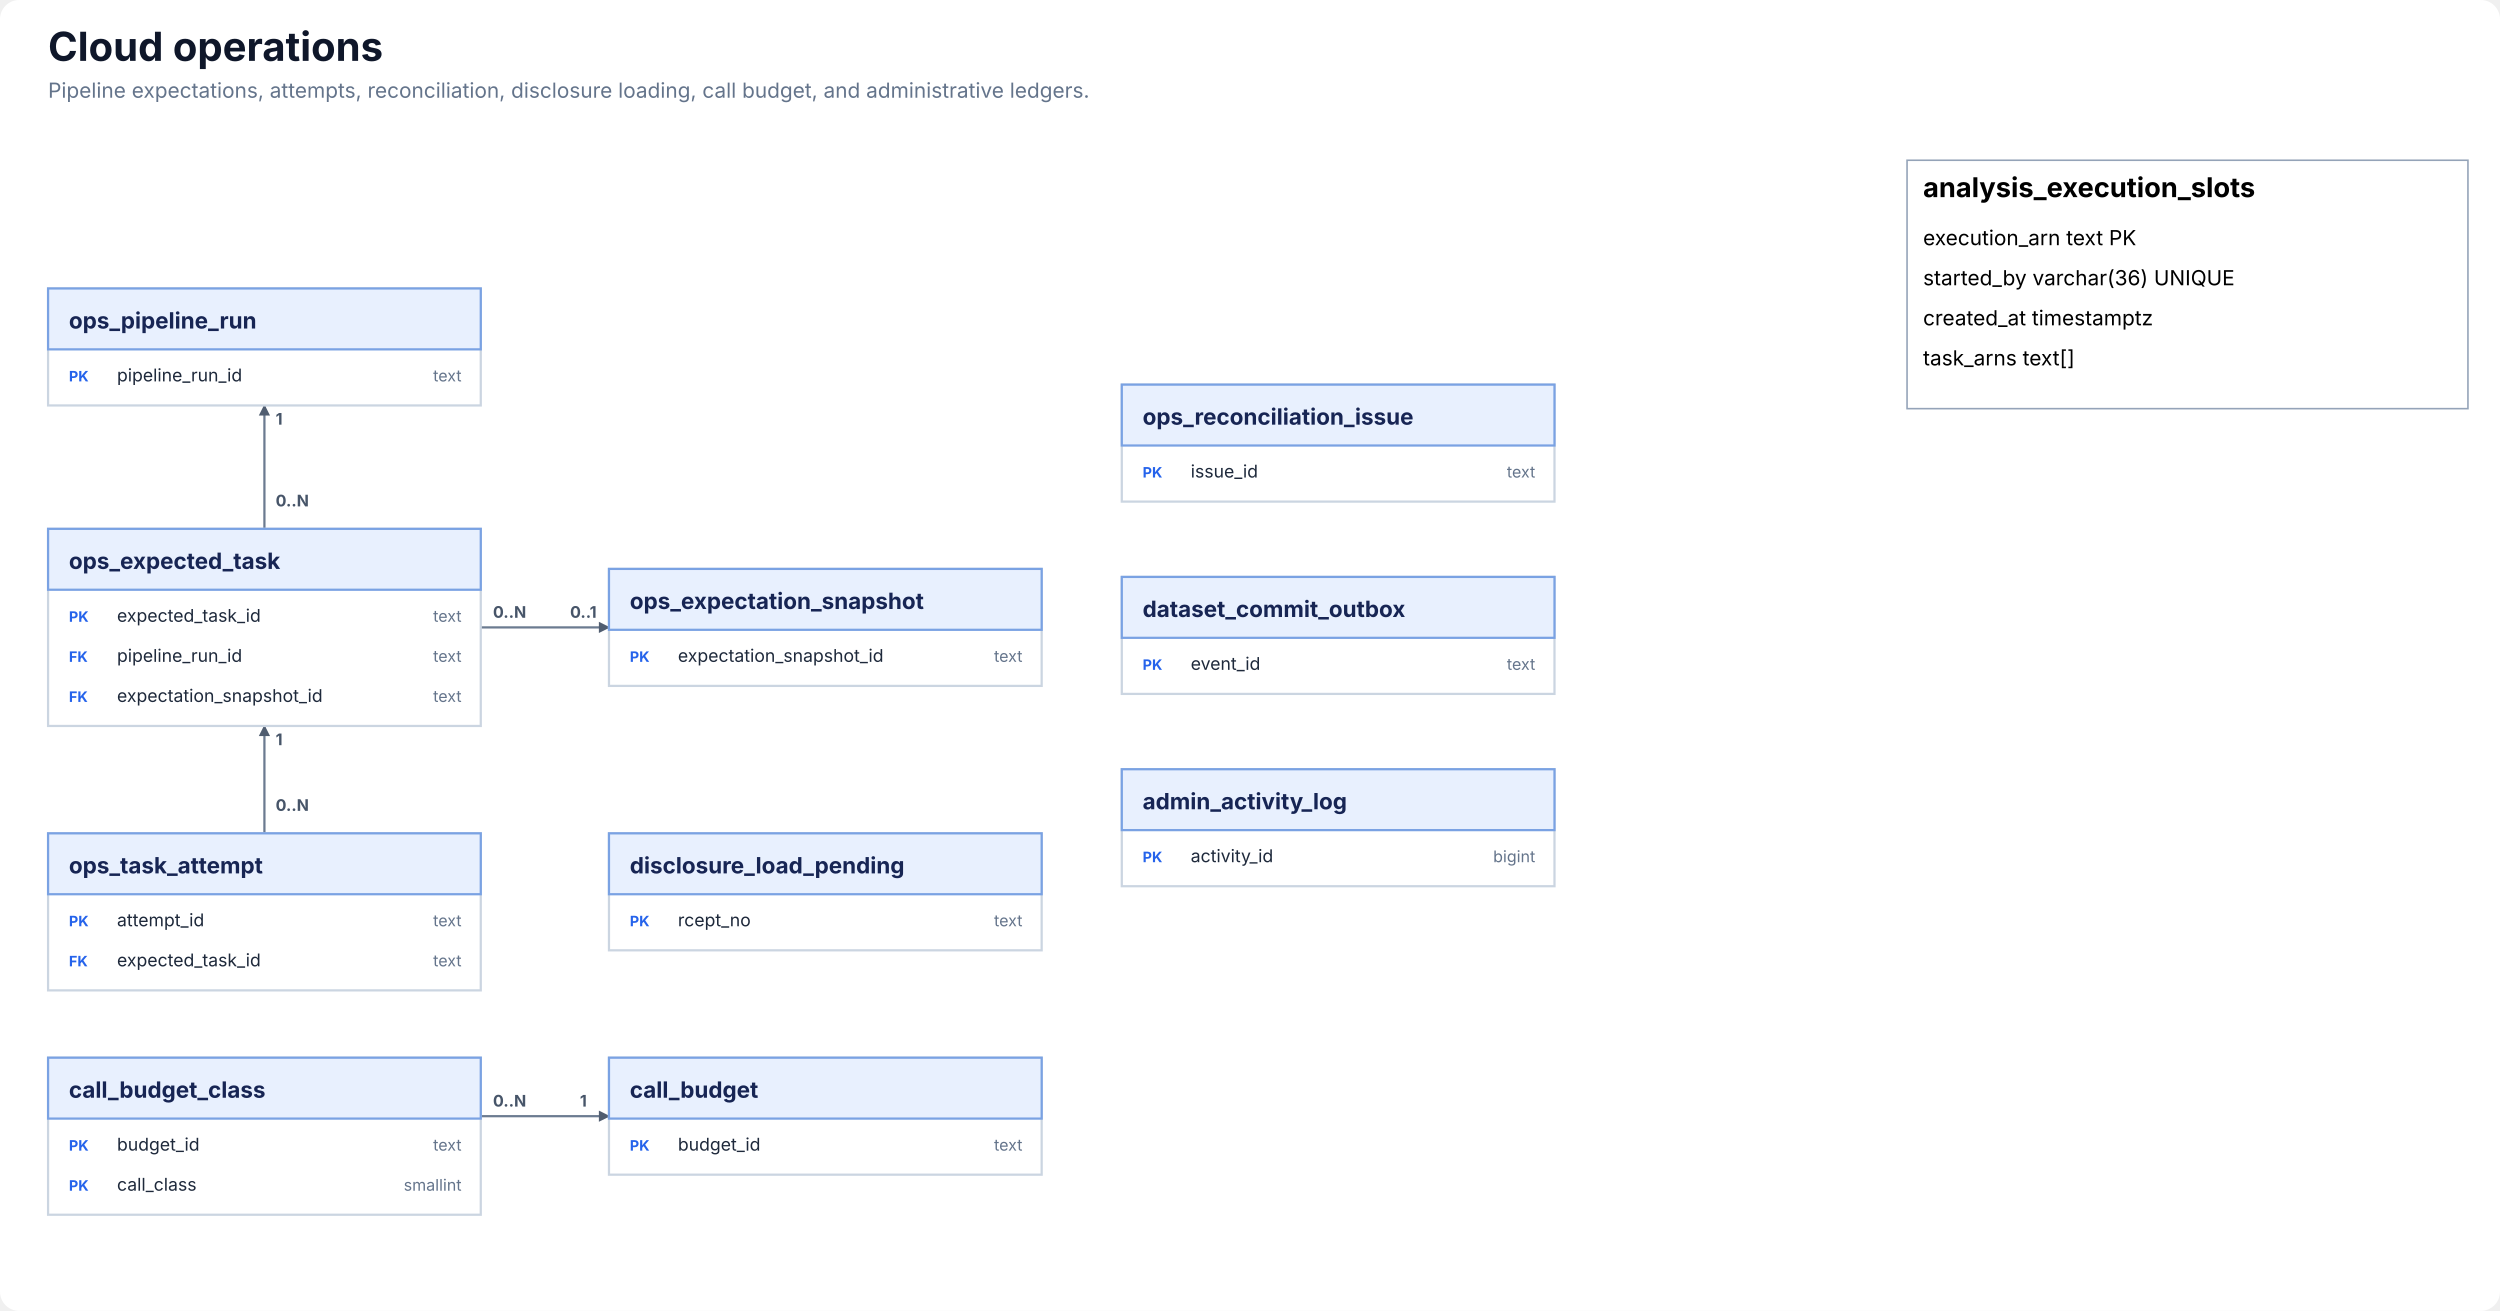
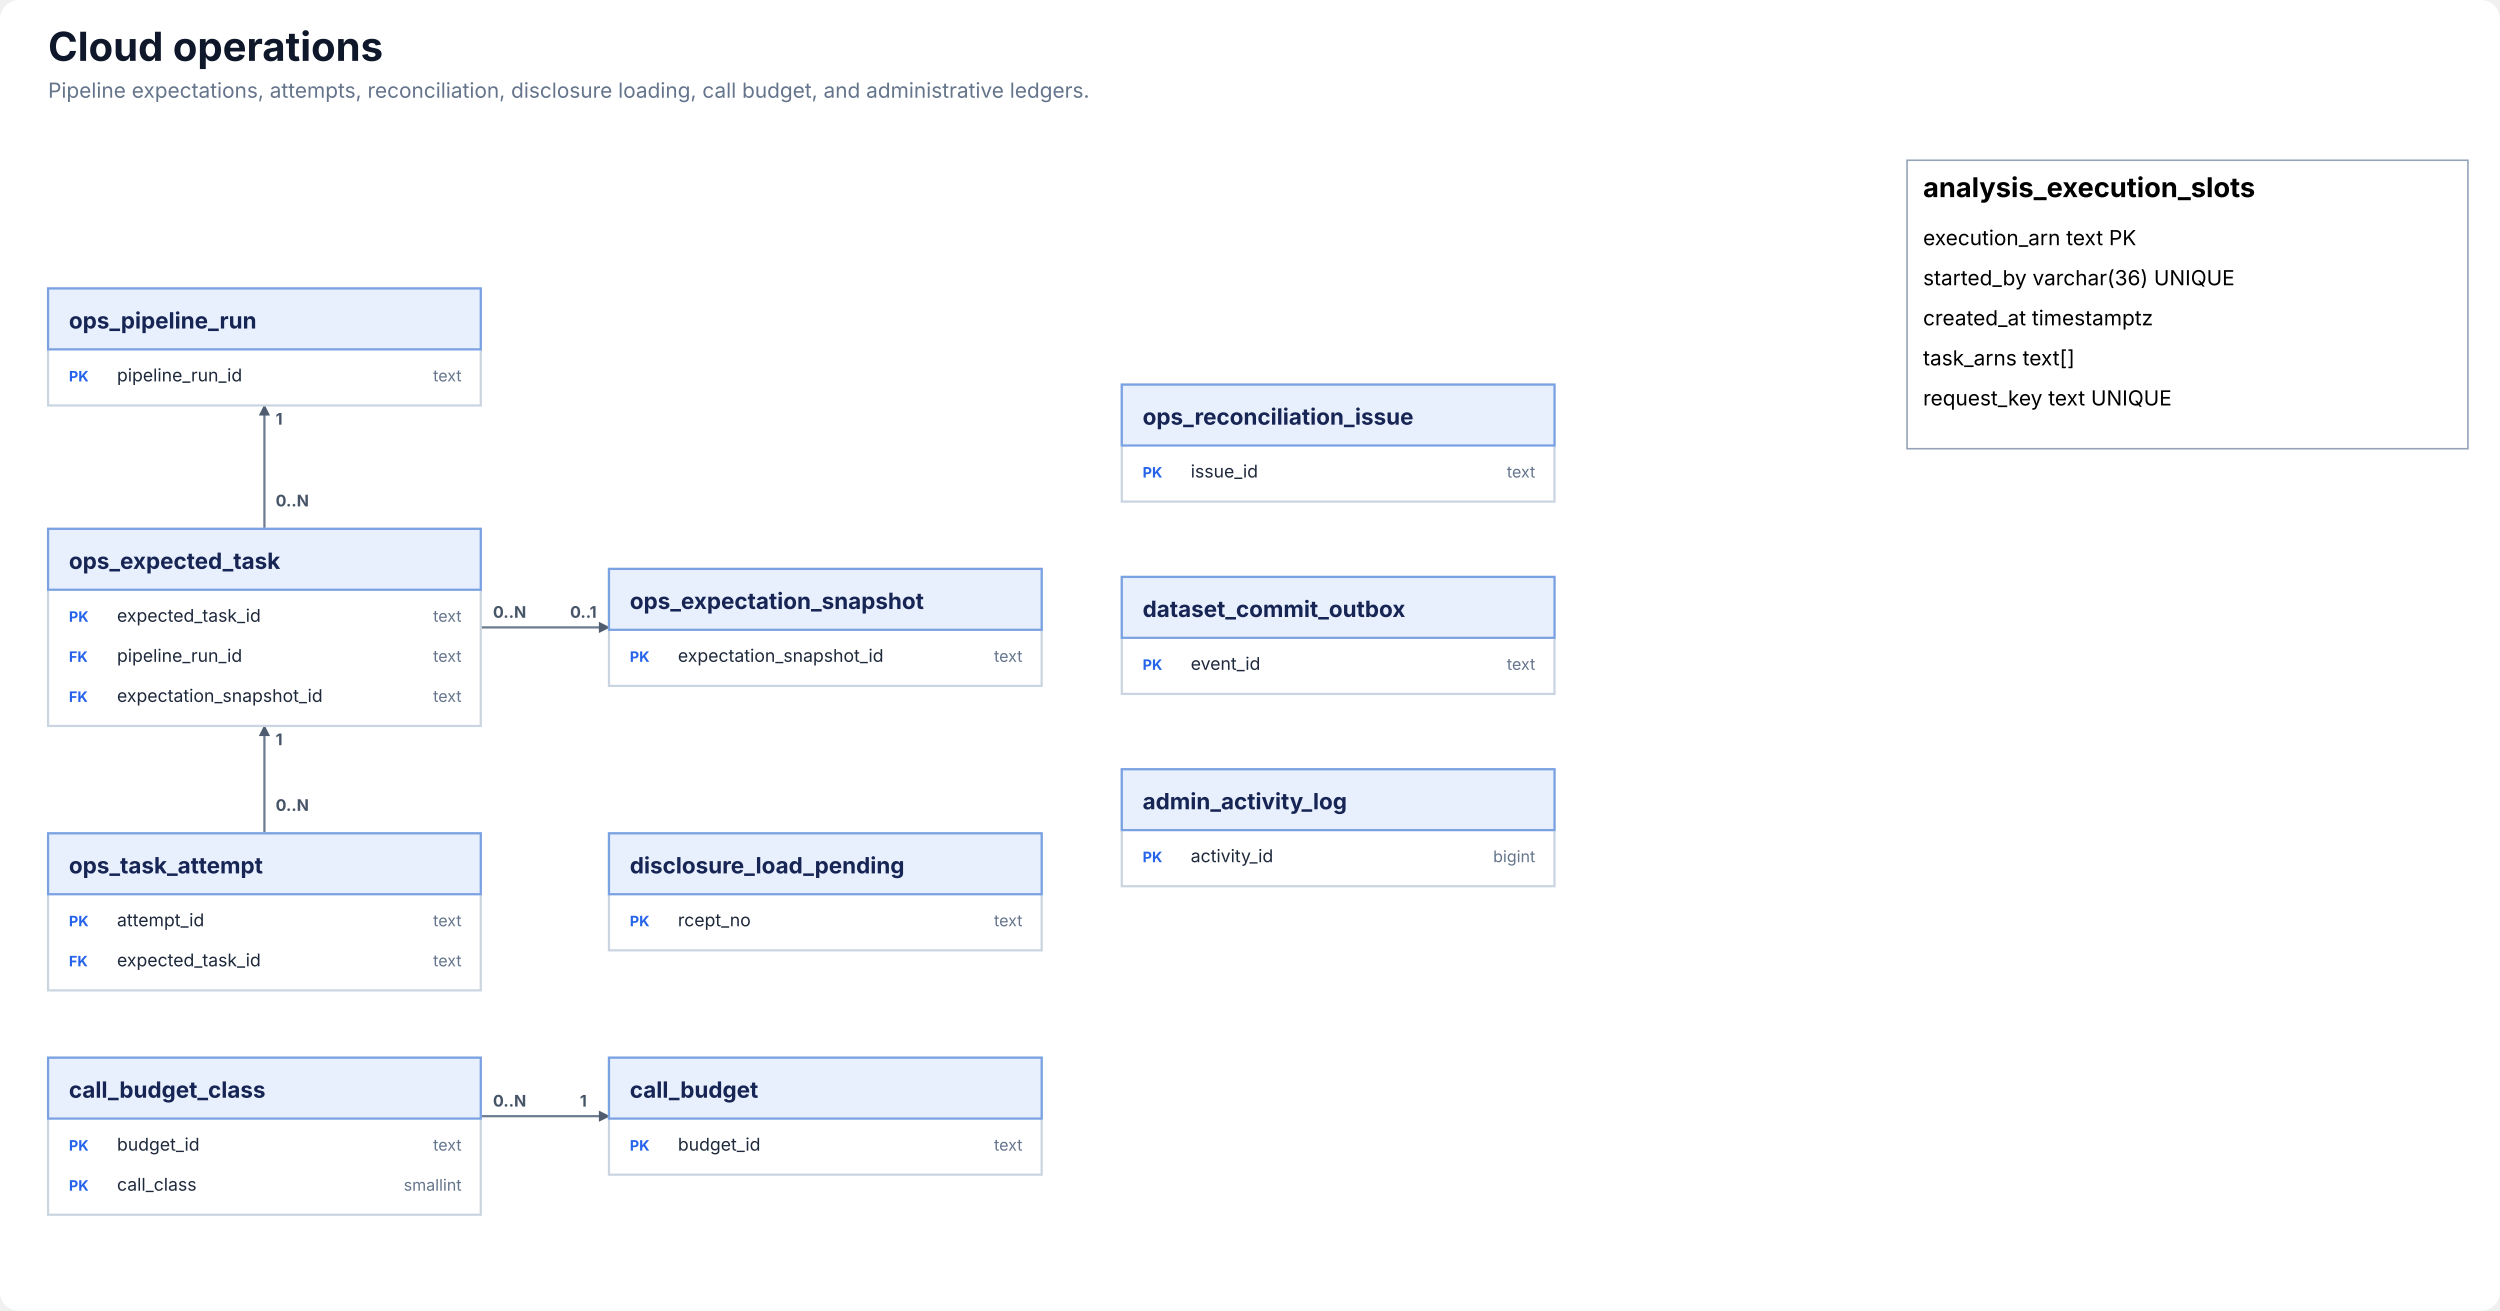
<svg xmlns="http://www.w3.org/2000/svg" viewBox="0 0 1560 818" role="img" aria-labelledby="title desc">
  <defs>
    <marker id="arrow" viewBox="0 0 10 10" refX="9" refY="5" markerWidth="5" markerHeight="5" orient="auto">
      <path d="M 0 0 L 10 5 L 0 10 z" class="arrow" />
    </marker>
  </defs>
  <style>
  :root { color-scheme: light; }
  text { font-family: -apple-system,BlinkMacSystemFont,"Segoe UI",sans-serif; }
  .canvas { fill:#ffffff; } .title { fill:#0f172a;font-size:25px;font-weight:700; } .subtitle { fill:#64748b;font-size:13px; }
  .table { fill:#fff;stroke:#cbd5e1;stroke-width:1.4; } .table-head { fill:#e8f0fe;stroke:#7aa2e3;stroke-width:1.4; }
  .table-name { fill:#172554;font-size:14px;font-weight:700; } .field { fill:#1e293b;font-size:11px; } .type { fill:#64748b;font-size:10px; } .key { fill:#2563eb;font-size:9px;font-weight:700; }
  .relation { fill:none;stroke:#64748b;stroke-width:1.4;opacity:.95; } .arrow { fill:#475569; }
  .relation-halo { fill:none;stroke:#ffffff;stroke-width:5; }
  .cardinality { fill:#475569;font-size:10px;font-weight:700;paint-order:stroke;stroke:#ffffff;stroke-width:3px;stroke-linejoin:round; }
  .domain-zone rect { fill:#eff6ff;fill-opacity:.35;stroke:#bfdbfe;stroke-width:1.2;stroke-dasharray:6 5; }
  .domain-zone text { fill:#475569;font-size:13px;font-weight:700;letter-spacing:.02em; }
  .node.entity .table-head,.legend-item.entity .legend-swatch { fill:#bfdbfe;stroke:#2563eb; }
  .node.attribute .table-head,.legend-item.attribute .legend-swatch { fill:#fef3c7;stroke:#d97706; }
  .node.binding .table-head,.legend-item.binding .legend-swatch { fill:#ccfbf1;stroke:#0f766e; }
  .node.process .table-head,.legend-item.process .legend-swatch { fill:#ffedd5;stroke:#ea580c; }
  .node.explanation .table-head,.legend-item.explanation .legend-swatch { fill:#ede9fe;stroke:#7c3aed; }
  .node.entity .table-name,.node.attribute .table-name,.node.binding .table-name,
  .node.process .table-name,.node.explanation .table-name { fill:#172554; }
  .node.entity#table-entity .table,.node.entity#table-entity .table-head { stroke-width:2.6; }
  .legend-item text { fill:#475569;font-size:10px; } .legend-swatch { stroke-width:1.2; }
</style>
  <rect class="canvas" width="100%" height="100%" rx="12" />
  <text class="title" x="30" y="38">Cloud operations</text>
  <text class="subtitle" x="30" y="61">Pipeline expectations, attempts, reconciliation, disclosure loading, call budget, and administrative ledgers.</text>
  <g aria-label="domains" />
  <g aria-label="relationships">
    <path class="relation-halo" d="M 165 330 L 165 253" />
    <path class="relation" d="M 165 330 L 165 253" marker-end="url(#arrow)" />
    <path class="relation-halo" d="M 165 520 L 165 453" />
    <path class="relation" d="M 165 520 L 165 453" marker-end="url(#arrow)" />
    <path class="relation-halo" d="M 300 391.5 L 380 391.5" />
    <path class="relation" d="M 300 391.5 L 380 391.5" marker-end="url(#arrow)" />
    <path class="relation-halo" d="M 300 696.5 L 380 696.5" />
    <path class="relation" d="M 300 696.5 L 380 696.5" marker-end="url(#arrow)" />
    <text class="cardinality" x="172" y="316" text-anchor="start">0..N</text>
    <text class="cardinality" x="172" y="265" text-anchor="start">1</text>
    <text class="cardinality" x="172" y="506" text-anchor="start">0..N</text>
    <text class="cardinality" x="172" y="465" text-anchor="start">1</text>
    <text class="cardinality" x="318" y="385.5" text-anchor="middle">0..N</text>
    <text class="cardinality" x="364" y="385.5" text-anchor="middle">0..1</text>
    <text class="cardinality" x="318" y="690.5" text-anchor="middle">0..N</text>
    <text class="cardinality" x="364" y="690.5" text-anchor="middle">1</text>
  </g>
  <g aria-label="tables">
    <g id="table-ops_pipeline_run" class="node ">
      <rect class="table" x="30" y="180" width="270" height="73" />
      <rect class="table-head" x="30" y="180" width="270" height="38" />
      <text class="table-name" x="43" y="205" font-size="14px">ops_pipeline_run</text>
      <text class="key" x="43" y="238">PK</text>
      <text class="field" x="73" y="238">pipeline_run_id</text>
      <text class="type" x="288" y="238" text-anchor="end">text</text>
    </g>
    <g id="table-ops_expectation_snapshot" class="node ">
      <rect class="table" x="380" y="355" width="270" height="73" />
      <rect class="table-head" x="380" y="355" width="270" height="38" />
      <text class="table-name" x="393" y="380" font-size="14px">ops_expectation_snapshot</text>
      <text class="key" x="393" y="413">PK</text>
      <text class="field" x="423" y="413">expectation_snapshot_id</text>
      <text class="type" x="638" y="413" text-anchor="end">text</text>
    </g>
    <g id="table-ops_expected_task" class="node ">
      <rect class="table" x="30" y="330" width="270" height="123" />
      <rect class="table-head" x="30" y="330" width="270" height="38" />
      <text class="table-name" x="43" y="355" font-size="14px">ops_expected_task</text>
      <text class="key" x="43" y="388">PK</text>
      <text class="field" x="73" y="388">expected_task_id</text>
      <text class="type" x="288" y="388" text-anchor="end">text</text>
      <text class="key" x="43" y="413">FK</text>
      <text class="field" x="73" y="413">pipeline_run_id</text>
      <text class="type" x="288" y="413" text-anchor="end">text</text>
      <text class="key" x="43" y="438">FK</text>
      <text class="field" x="73" y="438">expectation_snapshot_id</text>
      <text class="type" x="288" y="438" text-anchor="end">text</text>
    </g>
    <g id="table-ops_task_attempt" class="node ">
      <rect class="table" x="30" y="520" width="270" height="98" />
      <rect class="table-head" x="30" y="520" width="270" height="38" />
      <text class="table-name" x="43" y="545" font-size="14px">ops_task_attempt</text>
      <text class="key" x="43" y="578">PK</text>
      <text class="field" x="73" y="578">attempt_id</text>
      <text class="type" x="288" y="578" text-anchor="end">text</text>
      <text class="key" x="43" y="603">FK</text>
      <text class="field" x="73" y="603">expected_task_id</text>
      <text class="type" x="288" y="603" text-anchor="end">text</text>
    </g>
    <g id="table-ops_reconciliation_issue" class="node ">
      <rect class="table" x="700" y="240" width="270" height="73" />
      <rect class="table-head" x="700" y="240" width="270" height="38" />
      <text class="table-name" x="713" y="265" font-size="14px">ops_reconciliation_issue</text>
      <text class="key" x="713" y="298">PK</text>
      <text class="field" x="743" y="298">issue_id</text>
      <text class="type" x="958" y="298" text-anchor="end">text</text>
    </g>
    <g id="table-dataset_commit_outbox" class="node ">
      <rect class="table" x="700" y="360" width="270" height="73" />
      <rect class="table-head" x="700" y="360" width="270" height="38" />
      <text class="table-name" x="713" y="385" font-size="14px">dataset_commit_outbox</text>
      <text class="key" x="713" y="418">PK</text>
      <text class="field" x="743" y="418">event_id</text>
      <text class="type" x="958" y="418" text-anchor="end">text</text>
    </g>
    <g id="table-admin_activity_log" class="node ">
      <rect class="table" x="700" y="480" width="270" height="73" />
      <rect class="table-head" x="700" y="480" width="270" height="38" />
      <text class="table-name" x="713" y="505" font-size="14px">admin_activity_log</text>
      <text class="key" x="713" y="538">PK</text>
      <text class="field" x="743" y="538">activity_id</text>
      <text class="type" x="958" y="538" text-anchor="end">bigint</text>
    </g>
    <g id="table-disclosure_load_pending" class="node ">
      <rect class="table" x="380" y="520" width="270" height="73" />
      <rect class="table-head" x="380" y="520" width="270" height="38" />
      <text class="table-name" x="393" y="545" font-size="14px">disclosure_load_pending</text>
      <text class="key" x="393" y="578">PK</text>
      <text class="field" x="423" y="578">rcept_no</text>
      <text class="type" x="638" y="578" text-anchor="end">text</text>
    </g>
    <g id="table-call_budget" class="node ">
      <rect class="table" x="380" y="660" width="270" height="73" />
      <rect class="table-head" x="380" y="660" width="270" height="38" />
      <text class="table-name" x="393" y="685" font-size="14px">call_budget</text>
      <text class="key" x="393" y="718">PK</text>
      <text class="field" x="423" y="718">budget_id</text>
      <text class="type" x="638" y="718" text-anchor="end">text</text>
    </g>
    <g id="table-call_budget_class" class="node ">
      <rect class="table" x="30" y="660" width="270" height="98" />
      <rect class="table-head" x="30" y="660" width="270" height="38" />
      <text class="table-name" x="43" y="685" font-size="14px">call_budget_class</text>
      <text class="key" x="43" y="718">PK</text>
      <text class="field" x="73" y="718">budget_id</text>
      <text class="type" x="288" y="718" text-anchor="end">text</text>
      <text class="key" x="43" y="743">PK</text>
      <text class="field" x="73" y="743">call_class</text>
      <text class="type" x="288" y="743" text-anchor="end">smallint</text>
    </g>
  </g>
  <g transform="translate(1190,100)">
-     <rect width="350" height="155" fill="#ffffff" stroke="#94a3b8" />
+     <rect width="350" height="180" fill="#ffffff" stroke="#94a3b8" />
    <text x="10" y="23" font-size="17" font-weight="bold">analysis_execution_slots</text>
    <text x="10" y="53" font-size="13">execution_arn text PK</text>
    <text x="10" y="78" font-size="13">started_by varchar(36) UNIQUE</text>
    <text x="10" y="103" font-size="13">created_at timestamptz</text>
    <text x="10" y="128" font-size="13">task_arns text[]</text>
+     <text x="10" y="153" font-size="13">request_key text UNIQUE</text>
  </g>
</svg>
